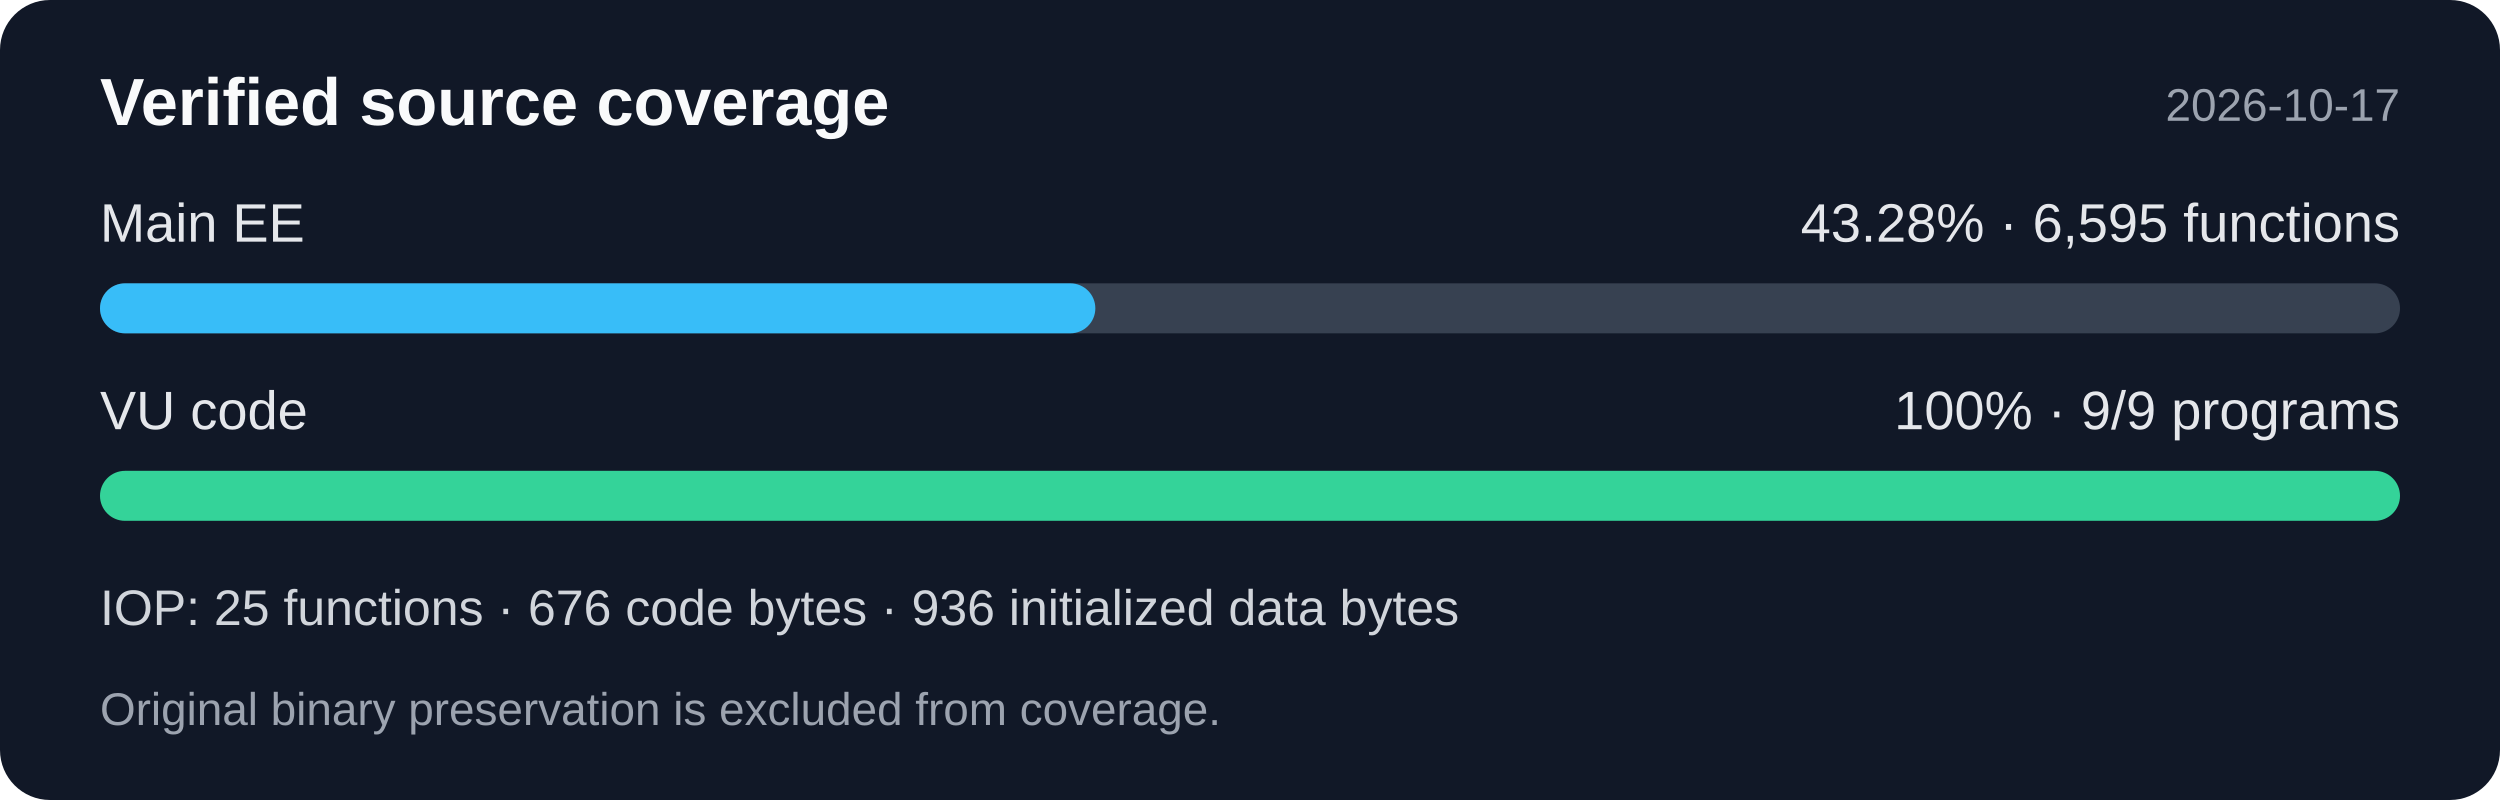
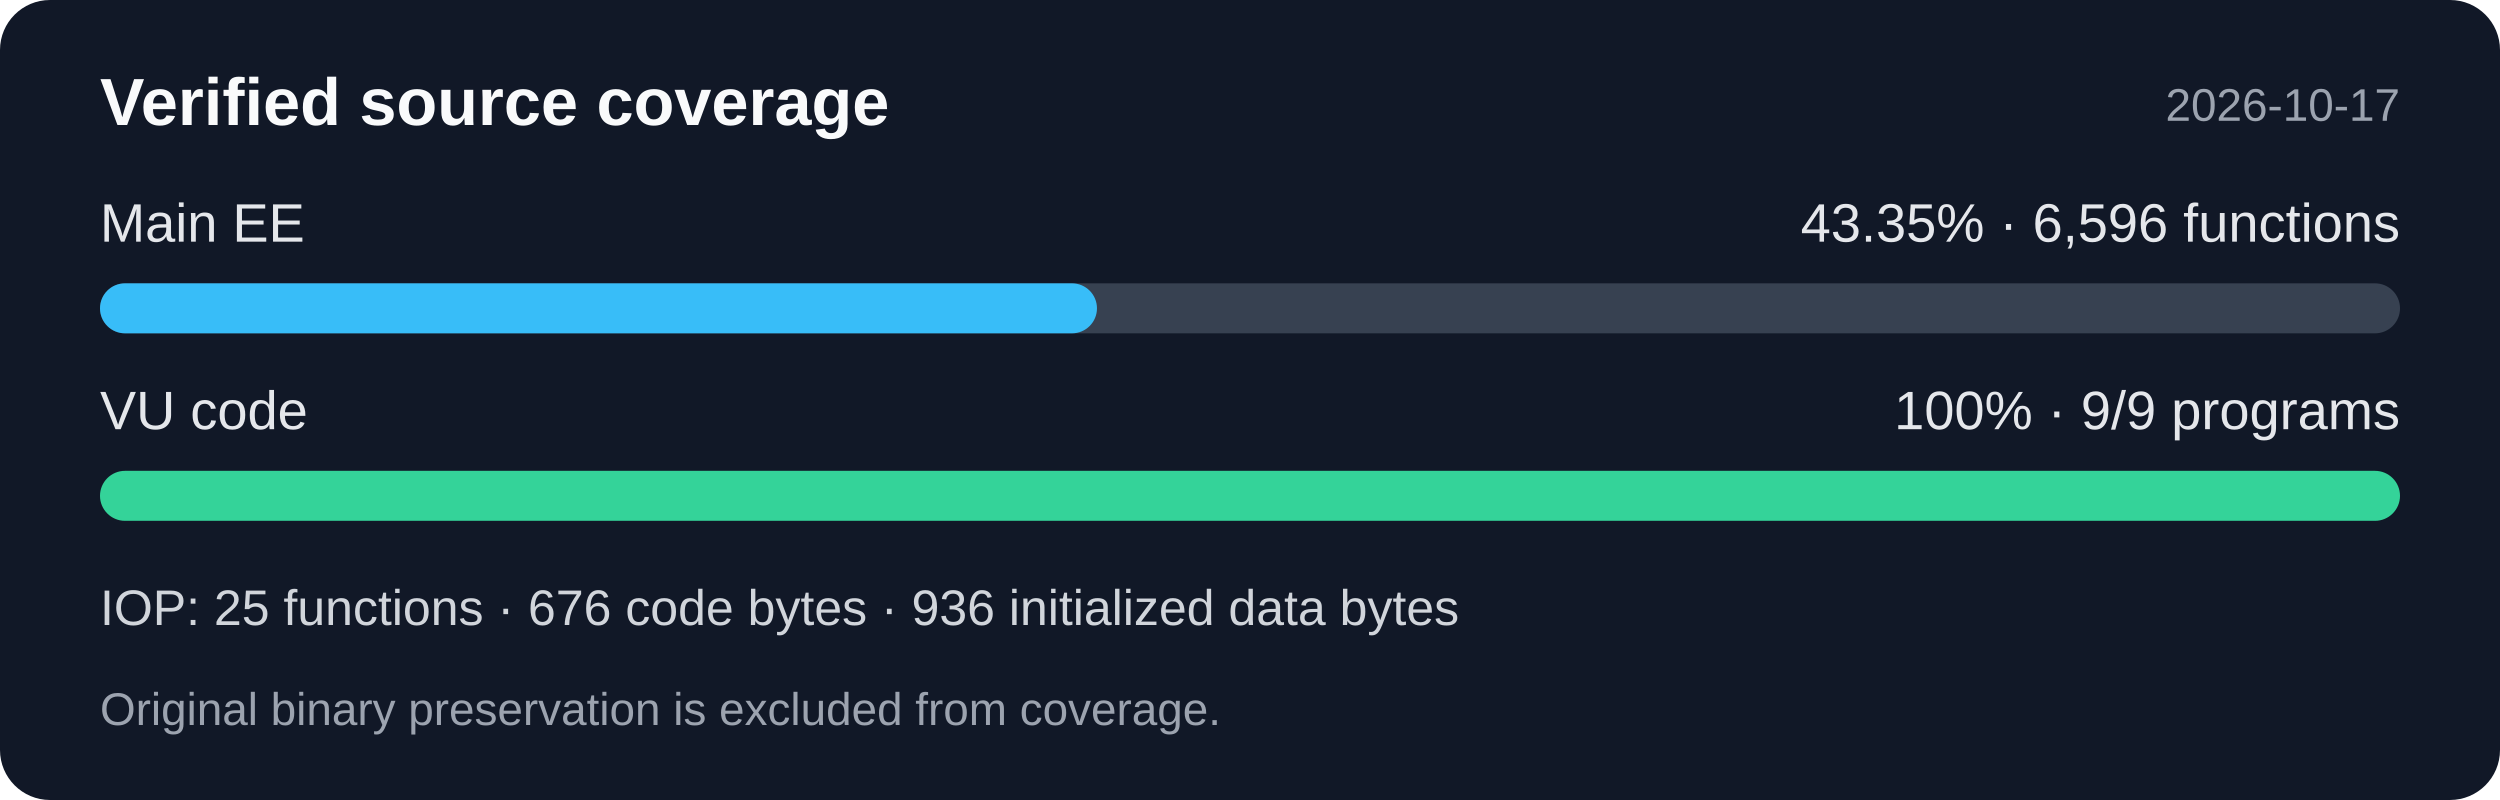
<svg xmlns="http://www.w3.org/2000/svg" width="600" height="192" viewBox="0 0 600 192" role="img" aria-labelledby="title desc">
  <rect width="600" height="192" rx="12" fill="#111827" />
  <g font-family="Segoe UI,Arial,sans-serif">
    <text x="24" y="30" fill="#f9fafb" font-size="16" font-weight="600">Verified source coverage</text>
    <text x="576" y="29" fill="#9ca3af" font-size="11" text-anchor="end">2026-10-17</text>
    <text x="24" y="58" fill="#e5e7eb" font-size="13">Main EE</text>
-     <text x="576" y="58" fill="#e5e7eb" font-size="13" text-anchor="end">43.28% · 6,595 functions</text>
+     <text x="576" y="58" fill="#e5e7eb" font-size="13" text-anchor="end">43.35% · 6,596 functions</text>
    <rect x="24" y="68" width="552" height="12" rx="6" fill="#374151" />
-     <rect x="24" y="68" width="238.882" height="12" rx="6" fill="#38bdf8" />
+     <rect x="24" y="68" width="239.273" height="12" rx="6" fill="#38bdf8" />
    <text x="24" y="103" fill="#e5e7eb" font-size="13">VU code</text>
    <text x="576" y="103" fill="#e5e7eb" font-size="13" text-anchor="end">100% · 9/9 programs</text>
    <rect x="24" y="113" width="552" height="12" rx="6" fill="#34d399" />
    <text x="24" y="150" fill="#d1d5db" font-size="12">IOP: 25 functions · 676 code bytes · 936 initialized data bytes</text>
    <text x="24" y="174" fill="#9ca3af" font-size="11">Original binary preservation is excluded from coverage.</text>
  </g>
</svg>
